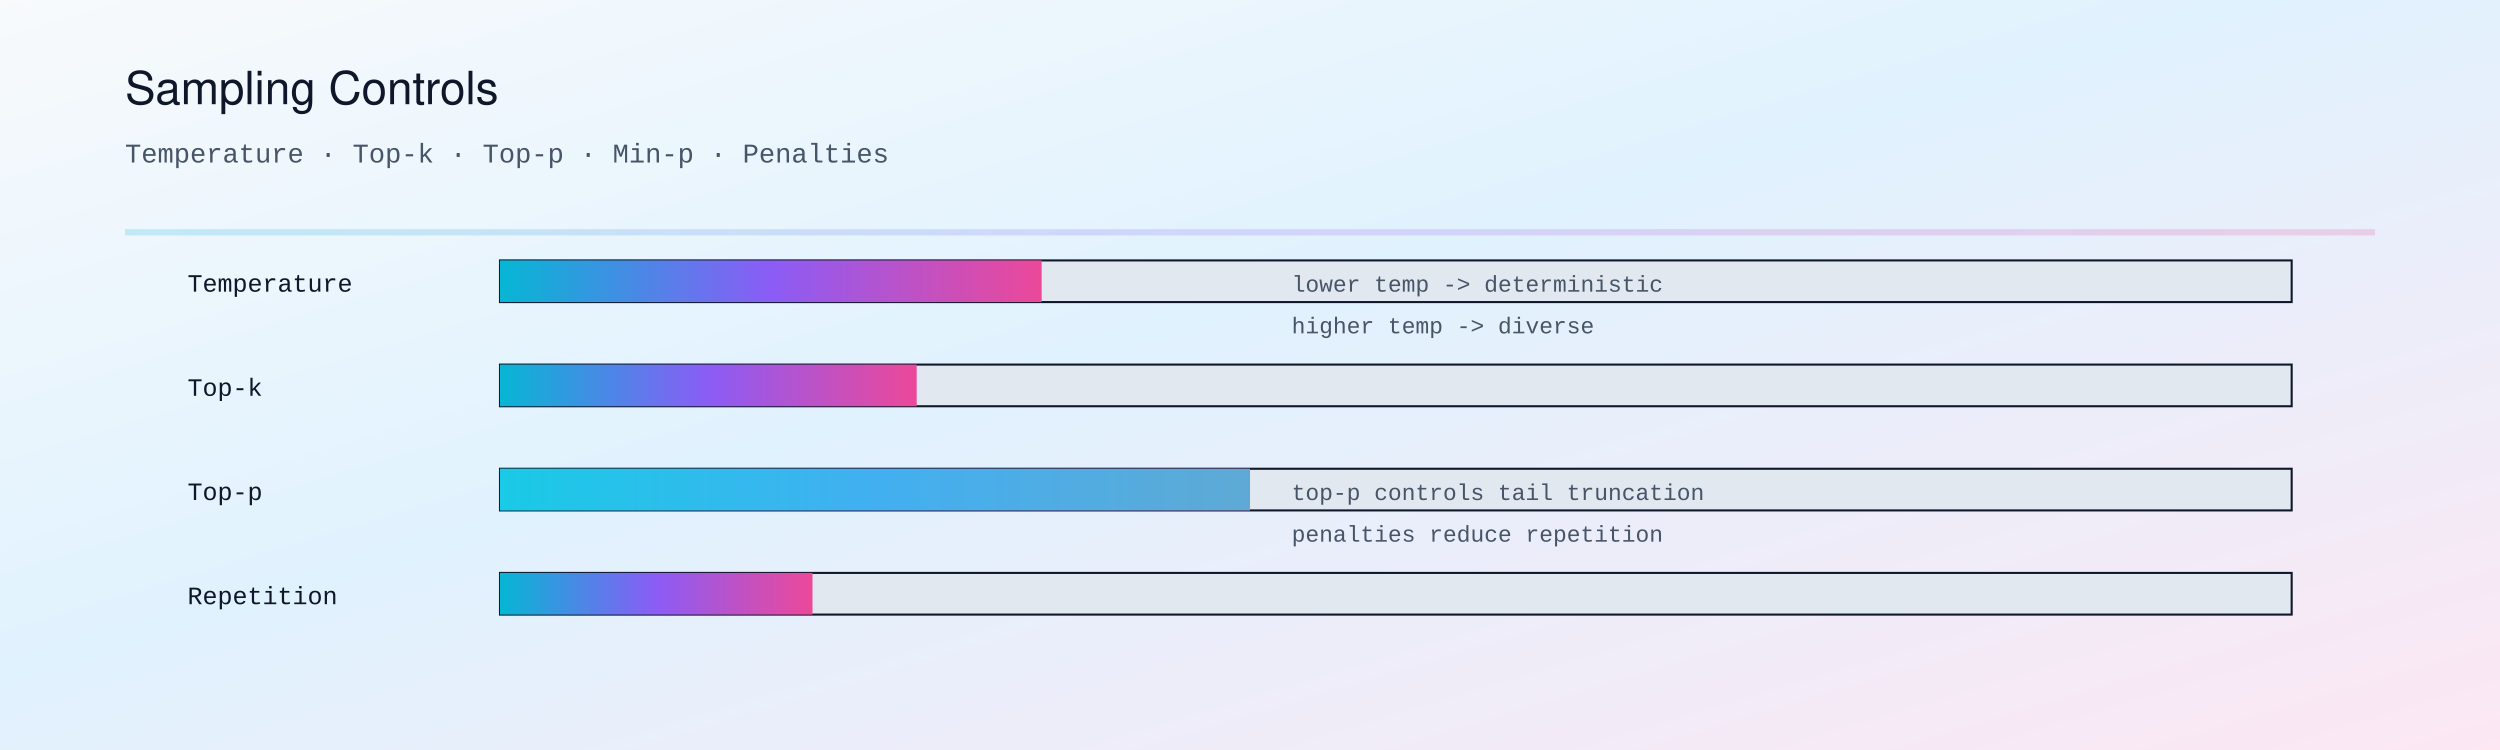
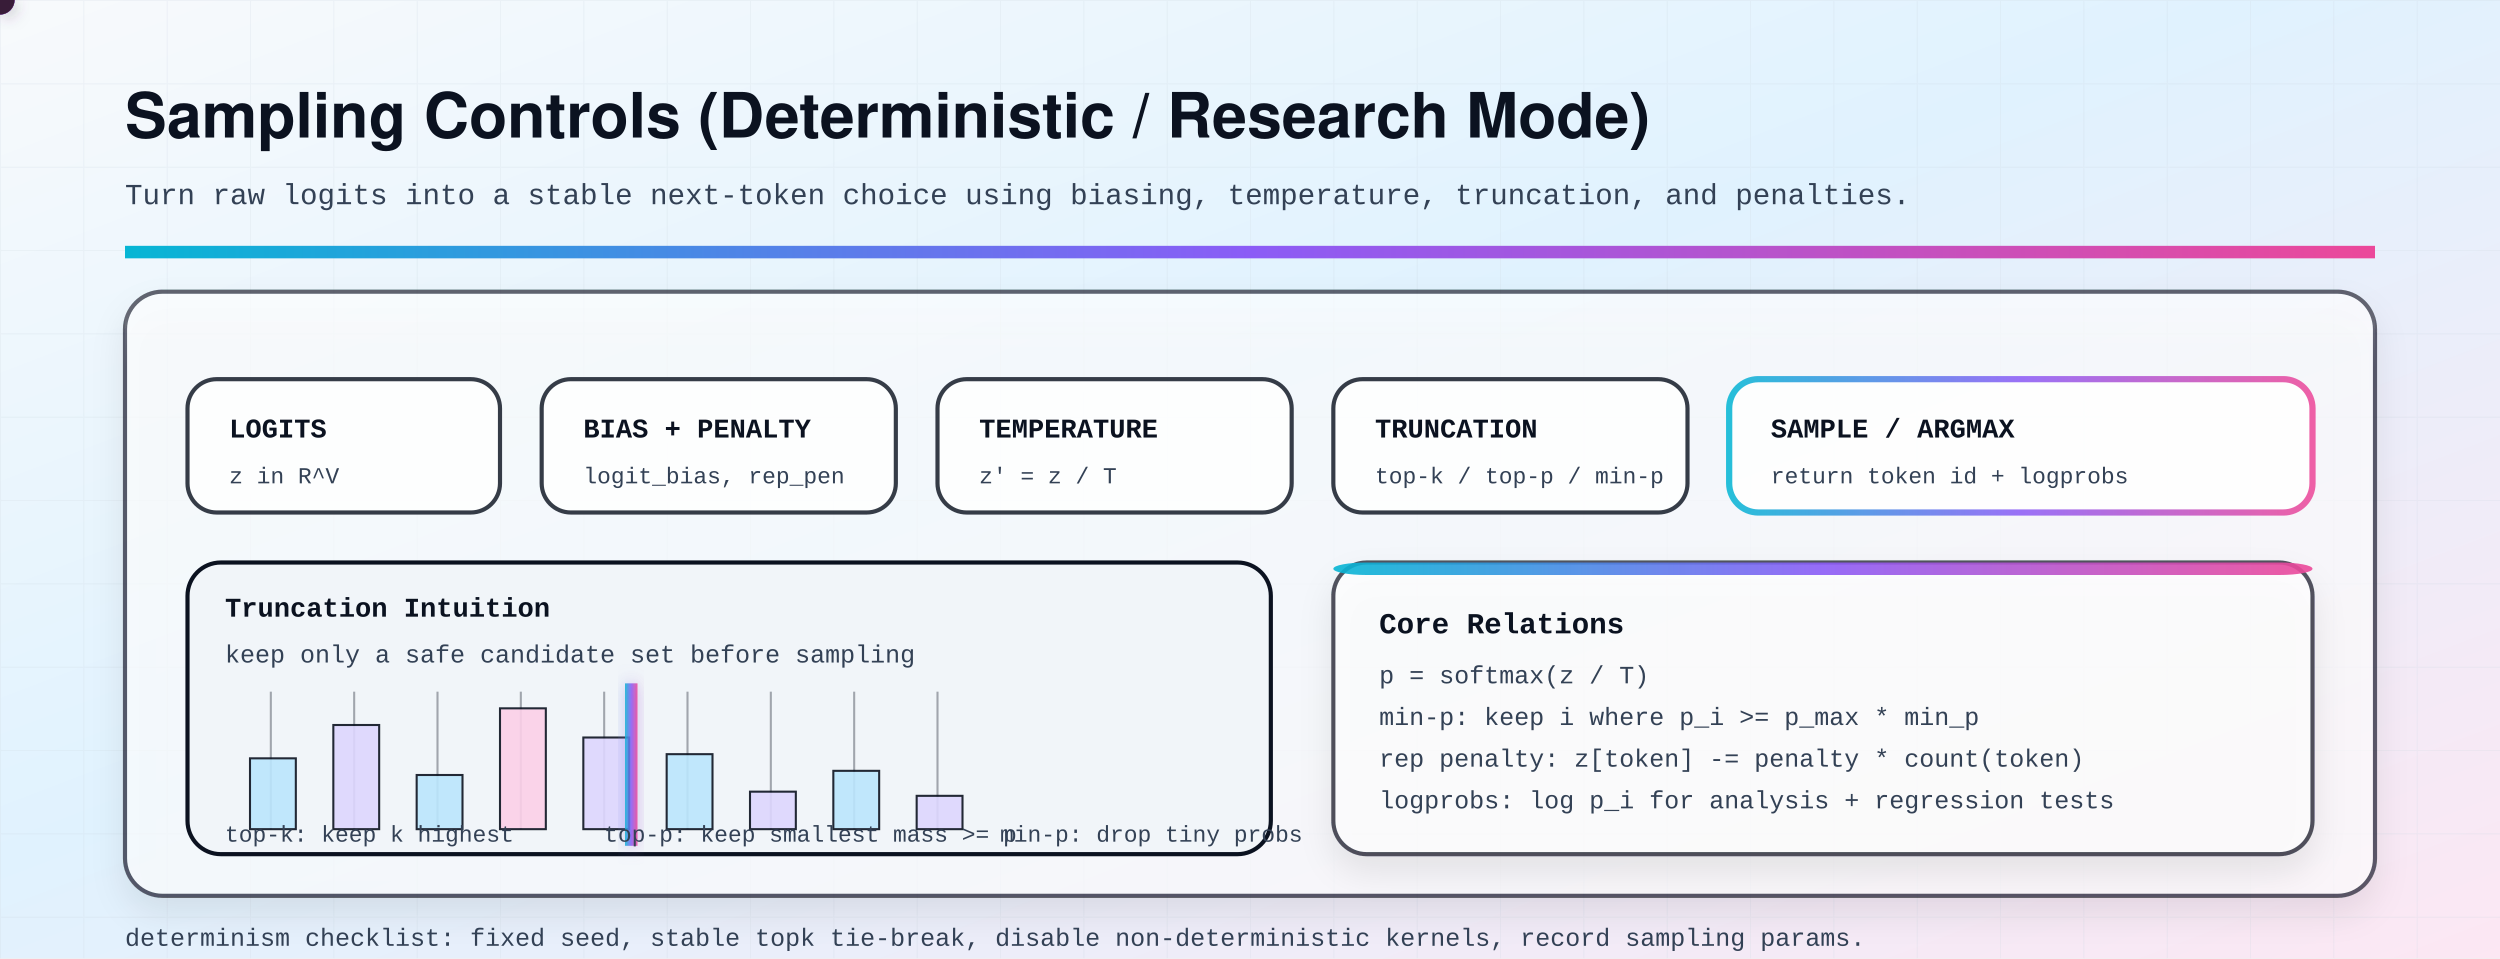
- <svg xmlns="http://www.w3.org/2000/svg" width="1200" height="360" viewBox="0 0 1200 360">
+ <svg xmlns="http://www.w3.org/2000/svg" width="1200" height="460" viewBox="0 0 1200 460">
  <defs>
    <linearGradient id="bg" x1="0" y1="0" x2="1" y2="1">
      <stop offset="0%" stop-color="#F8FAFC" />
      <stop offset="45%" stop-color="#E0F2FE" />
      <stop offset="100%" stop-color="#FCE7F3" />
    </linearGradient>
-     <linearGradient id="sam" x1="0" y1="0" x2="1" y2="0">
+     <linearGradient id="accent" x1="0" y1="0" x2="1" y2="0">
      <stop offset="0%" stop-color="#06B6D4" />
      <stop offset="50%" stop-color="#8B5CF6" />
      <stop offset="100%" stop-color="#EC4899" />
    </linearGradient>
+     <pattern id="grid" width="40" height="40" patternUnits="userSpaceOnUse">
+       <path d="M 40 0 L 0 0 0 40" fill="none" stroke="#CBD5E1" stroke-width="1" />
+     </pattern>
+     <filter id="shadow" x="-20%" y="-20%" width="140%" height="140%">
+       <feDropShadow dx="0" dy="8" stdDeviation="8" flood-color="#0B1220" flood-opacity="0.12" />
+     </filter>
+     <filter id="glow" x="-50%" y="-50%" width="200%" height="200%">
+       <feGaussianBlur in="SourceGraphic" stdDeviation="4" result="b" />
+       <feColorMatrix in="b" type="matrix" values="1 0 0 0 0  0 1 0 0 0  0 0 1 0 0  0 0 0 0.55 0" result="g" />
+       <feMerge>
+         <feMergeNode in="g" />
+         <feMergeNode in="SourceGraphic" />
+       </feMerge>
+     </filter>
+     <linearGradient id="scan" x1="0" y1="0" x2="0" y2="1">
+       <stop offset="0%" stop-color="#FFFFFF" stop-opacity="0" />
+       <stop offset="50%" stop-color="#FFFFFF" stop-opacity="0.35" />
+       <stop offset="100%" stop-color="#FFFFFF" stop-opacity="0" />
+     </linearGradient>
  </defs>
-   <rect width="1200" height="360" fill="url(#bg)" />
-   <text x="60" y="50" fill="#0F172A" font-size="22" font-family="Space Grotesk, Helvetica, Arial, sans-serif">Sampling Controls</text>
-   <text x="60" y="78" fill="#475569" font-size="13" font-family="JetBrains Mono, 'Courier New', monospace">Temperature · Top-k · Top-p · Min-p · Penalties</text>
-   <g font-family="JetBrains Mono, 'Courier New', monospace" font-size="12" fill="#0F172A">
-     <text x="90" y="140">Temperature</text>
-     <text x="90" y="190">Top-k</text>
-     <text x="90" y="240">Top-p</text>
-     <text x="90" y="290">Repetition</text>
+   <rect width="1200" height="460" fill="url(#bg)" />
+   <rect width="1200" height="460" fill="url(#grid)" opacity="0.22" />
+   <text x="60" y="66" fill="#0B1220" font-size="30" font-weight="800" font-family="Space Grotesk, Helvetica, Arial, sans-serif">Sampling Controls (Deterministic / Research Mode)</text>
+   <text x="60" y="98" fill="#334155" font-size="14" font-family="JetBrains Mono, 'Courier New', monospace">Turn raw logits into a stable next-token choice using biasing, temperature, truncation, and penalties.</text>
+   <rect x="60" y="118" width="1080" height="6" fill="url(#accent)" />
+   <g filter="url(#shadow)">
+     <rect x="60" y="140" width="1080" height="290" rx="18" fill="#FFFFFF" opacity="0.66" stroke="#0B1220" stroke-width="2" />
  </g>
-   <g fill="#E2E8F0" stroke="#0F172A" stroke-width="1">
-     <rect x="240" y="125" width="860" height="20" />
-     <rect x="240" y="175" width="860" height="20" />
-     <rect x="240" y="225" width="860" height="20" />
-     <rect x="240" y="275" width="860" height="20" />
+   <g font-family="JetBrains Mono, 'Courier New', monospace" fill="#0B1220">
+     <rect x="90" y="182" width="150" height="64" rx="14" fill="#FFFFFF" opacity="0.82" stroke="#0B1220" stroke-width="2" />
+     <rect x="260" y="182" width="170" height="64" rx="14" fill="#FFFFFF" opacity="0.82" stroke="#0B1220" stroke-width="2" />
+     <rect x="450" y="182" width="170" height="64" rx="14" fill="#FFFFFF" opacity="0.82" stroke="#0B1220" stroke-width="2" />
+     <rect x="640" y="182" width="170" height="64" rx="14" fill="#FFFFFF" opacity="0.82" stroke="#0B1220" stroke-width="2" />
+     <rect x="830" y="182" width="280" height="64" rx="14" fill="#FFFFFF" opacity="0.86" stroke="url(#accent)" stroke-width="3" />
+     <text x="110" y="210" font-size="13" font-weight="800">LOGITS</text>
+     <text x="110" y="232" font-size="11" fill="#334155">z in R^V</text>
+     <text x="280" y="210" font-size="13" font-weight="800">BIAS + PENALTY</text>
+     <text x="280" y="232" font-size="11" fill="#334155">logit_bias, rep_pen</text>
+     <text x="470" y="210" font-size="13" font-weight="800">TEMPERATURE</text>
+     <text x="470" y="232" font-size="11" fill="#334155">z' = z / T</text>
+     <text x="660" y="210" font-size="13" font-weight="800">TRUNCATION</text>
+     <text x="660" y="232" font-size="11" fill="#334155">top-k / top-p / min-p</text>
+     <text x="850" y="210" font-size="13" font-weight="800">SAMPLE / ARGMAX</text>
+     <text x="850" y="232" font-size="11" fill="#334155">return token id + logprobs</text>
  </g>
-   <g fill="url(#sam)">
-     <rect x="240" y="125" width="260" height="20" />
-     <rect x="240" y="175" width="200" height="20" />
-     <rect x="240" y="225" width="360" height="20" />
-     <rect x="240" y="275" width="150" height="20" />
+   <g stroke="url(#accent)" stroke-width="4" stroke-linecap="round" fill="none" opacity="0.9">
+     <path d="M240 214 C 252 214, 258 214, 260 214" />
+     <path d="M430 214 C 442 214, 448 214, 450 214" />
+     <path d="M620 214 C 632 214, 638 214, 640 214" />
+     <path d="M810 214 C 822 214, 828 214, 830 214" />
  </g>
-   <rect x="240" y="225" width="360" height="20" fill="#22D3EE" opacity="0.7">
-     <animate attributeName="width" values="200;480;200" dur="3s" repeatCount="indefinite" />
+   <g filter="url(#glow)">
+     <circle r="7" fill="#06B6D4">
+       <animateMotion path="M240 214 C 252 214, 258 214, 260 214" dur="0.9s" repeatCount="indefinite" />
+     </circle>
+     <circle r="7" fill="#8B5CF6">
+       <animateMotion path="M430 214 C 442 214, 448 214, 450 214" dur="0.9s" begin="0.2s" repeatCount="indefinite" />
+     </circle>
+     <circle r="7" fill="#EC4899">
+       <animateMotion path="M620 214 C 632 214, 638 214, 640 214" dur="0.9s" begin="0.4s" repeatCount="indefinite" />
+     </circle>
+     <circle r="7" fill="#0B1220" opacity="0.8">
+       <animateMotion path="M810 214 C 822 214, 828 214, 830 214" dur="0.9s" begin="0.6s" repeatCount="indefinite" />
+     </circle>
+   </g>
+   <g transform="translate(90, 270)" font-family="JetBrains Mono, 'Courier New', monospace">
+     <rect x="0" y="0" width="520" height="140" rx="16" fill="#F1F5F9" stroke="#0B1220" stroke-width="2" />
+     <text x="18" y="26" font-size="13" font-weight="800" fill="#0B1220">Truncation Intuition</text>
+     <text x="18" y="48" font-size="12" fill="#334155">keep only a safe candidate set before sampling</text>
+     <g stroke="#0B1220" stroke-width="1" opacity="0.35">
+       <line x1="40" y1="62" x2="40" y2="128" />
+       <line x1="80" y1="62" x2="80" y2="128" />
+       <line x1="120" y1="62" x2="120" y2="128" />
+       <line x1="160" y1="62" x2="160" y2="128" />
+       <line x1="200" y1="62" x2="200" y2="128" />
+       <line x1="240" y1="62" x2="240" y2="128" />
+       <line x1="280" y1="62" x2="280" y2="128" />
+       <line x1="320" y1="62" x2="320" y2="128" />
+       <line x1="360" y1="62" x2="360" y2="128" />
+     </g>
+     <g stroke="#0B1220" stroke-width="1">
+       <rect x="30" y="94" width="22" height="34" fill="#BAE6FD" opacity="0.9" />
+       <rect x="70" y="78" width="22" height="50" fill="#DDD6FE" opacity="0.9" />
+       <rect x="110" y="102" width="22" height="26" fill="#BAE6FD" opacity="0.9" />
+       <rect x="150" y="70" width="22" height="58" fill="#FBCFE8" opacity="0.9" />
+       <rect x="190" y="84" width="22" height="44" fill="#DDD6FE" opacity="0.9" />
+       <rect x="230" y="92" width="22" height="36" fill="#BAE6FD" opacity="0.9" />
+       <rect x="270" y="110" width="22" height="18" fill="#DDD6FE" opacity="0.9" />
+       <rect x="310" y="100" width="22" height="28" fill="#BAE6FD" opacity="0.9" />
+       <rect x="350" y="112" width="22" height="16" fill="#DDD6FE" opacity="0.9" />
+     </g>
+     <g filter="url(#glow)">
+       <rect x="210" y="58" width="6" height="78" fill="url(#accent)" opacity="0.85">
+         <animate attributeName="x" values="90;360;90" dur="4.2s" repeatCount="indefinite" keyTimes="0;0.5;1" calcMode="spline" keySplines="0.42 0 0.58 1;0.42 0 0.58 1" />
+       </rect>
+     </g>
+     <g font-size="11" fill="#334155">
+       <text x="18" y="134">top-k: keep k highest</text>
+       <text x="200" y="134">top-p: keep smallest mass &gt;= p</text>
+       <text x="390" y="134">min-p: drop tiny probs</text>
+     </g>
+   </g>
+   <g filter="url(#shadow)">
+     <rect x="640" y="270" width="470" height="140" rx="16" fill="#FFFFFF" opacity="0.70" stroke="#0B1220" stroke-width="2" />
+   </g>
+   <rect x="640" y="270" width="470" height="6" rx="16" fill="url(#accent)" opacity="0.9" />
+   <g font-family="JetBrains Mono, 'Courier New', monospace" fill="#0B1220">
+     <text x="662" y="304" font-size="14" font-weight="800">Core Relations</text>
+     <g font-size="12" fill="#334155">
+       <text x="662" y="328">p = softmax(z / T)</text>
+       <text x="662" y="348">min-p: keep i where p_i &gt;= p_max * min_p</text>
+       <text x="662" y="368">rep penalty: z[token] -= penalty * count(token)</text>
+       <text x="662" y="388">logprobs: log p_i for analysis + regression tests</text>
+     </g>
+   </g>
+   <rect x="60" y="140" width="1080" height="36" fill="url(#scan)" opacity="0.22">
+     <animate attributeName="y" dur="6.2s" repeatCount="indefinite" values="140;394;140" keyTimes="0;0.5;1" calcMode="spline" keySplines="0.42 0 0.58 1;0.42 0 0.58 1" />
  </rect>
-   <rect x="60" y="110" width="1080" height="3" fill="url(#sam)" opacity="0.2">
-     <animate attributeName="y" values="110;330;110" dur="5s" repeatCount="indefinite" />
-   </rect>
-   <g font-family="JetBrains Mono, 'Courier New', monospace" font-size="11" fill="#475569">
-     <text x="620" y="140">lower temp -&gt; deterministic</text>
-     <text x="620" y="160">higher temp -&gt; diverse</text>
-     <text x="620" y="240">top-p controls tail truncation</text>
-     <text x="620" y="260">penalties reduce repetition</text>
+   <g font-family="JetBrains Mono, 'Courier New', monospace" font-size="12" fill="#334155">
+     <text x="60" y="454">determinism checklist: fixed seed, stable topk tie-break, disable non-deterministic kernels, record sampling params.</text>
  </g>
</svg>
